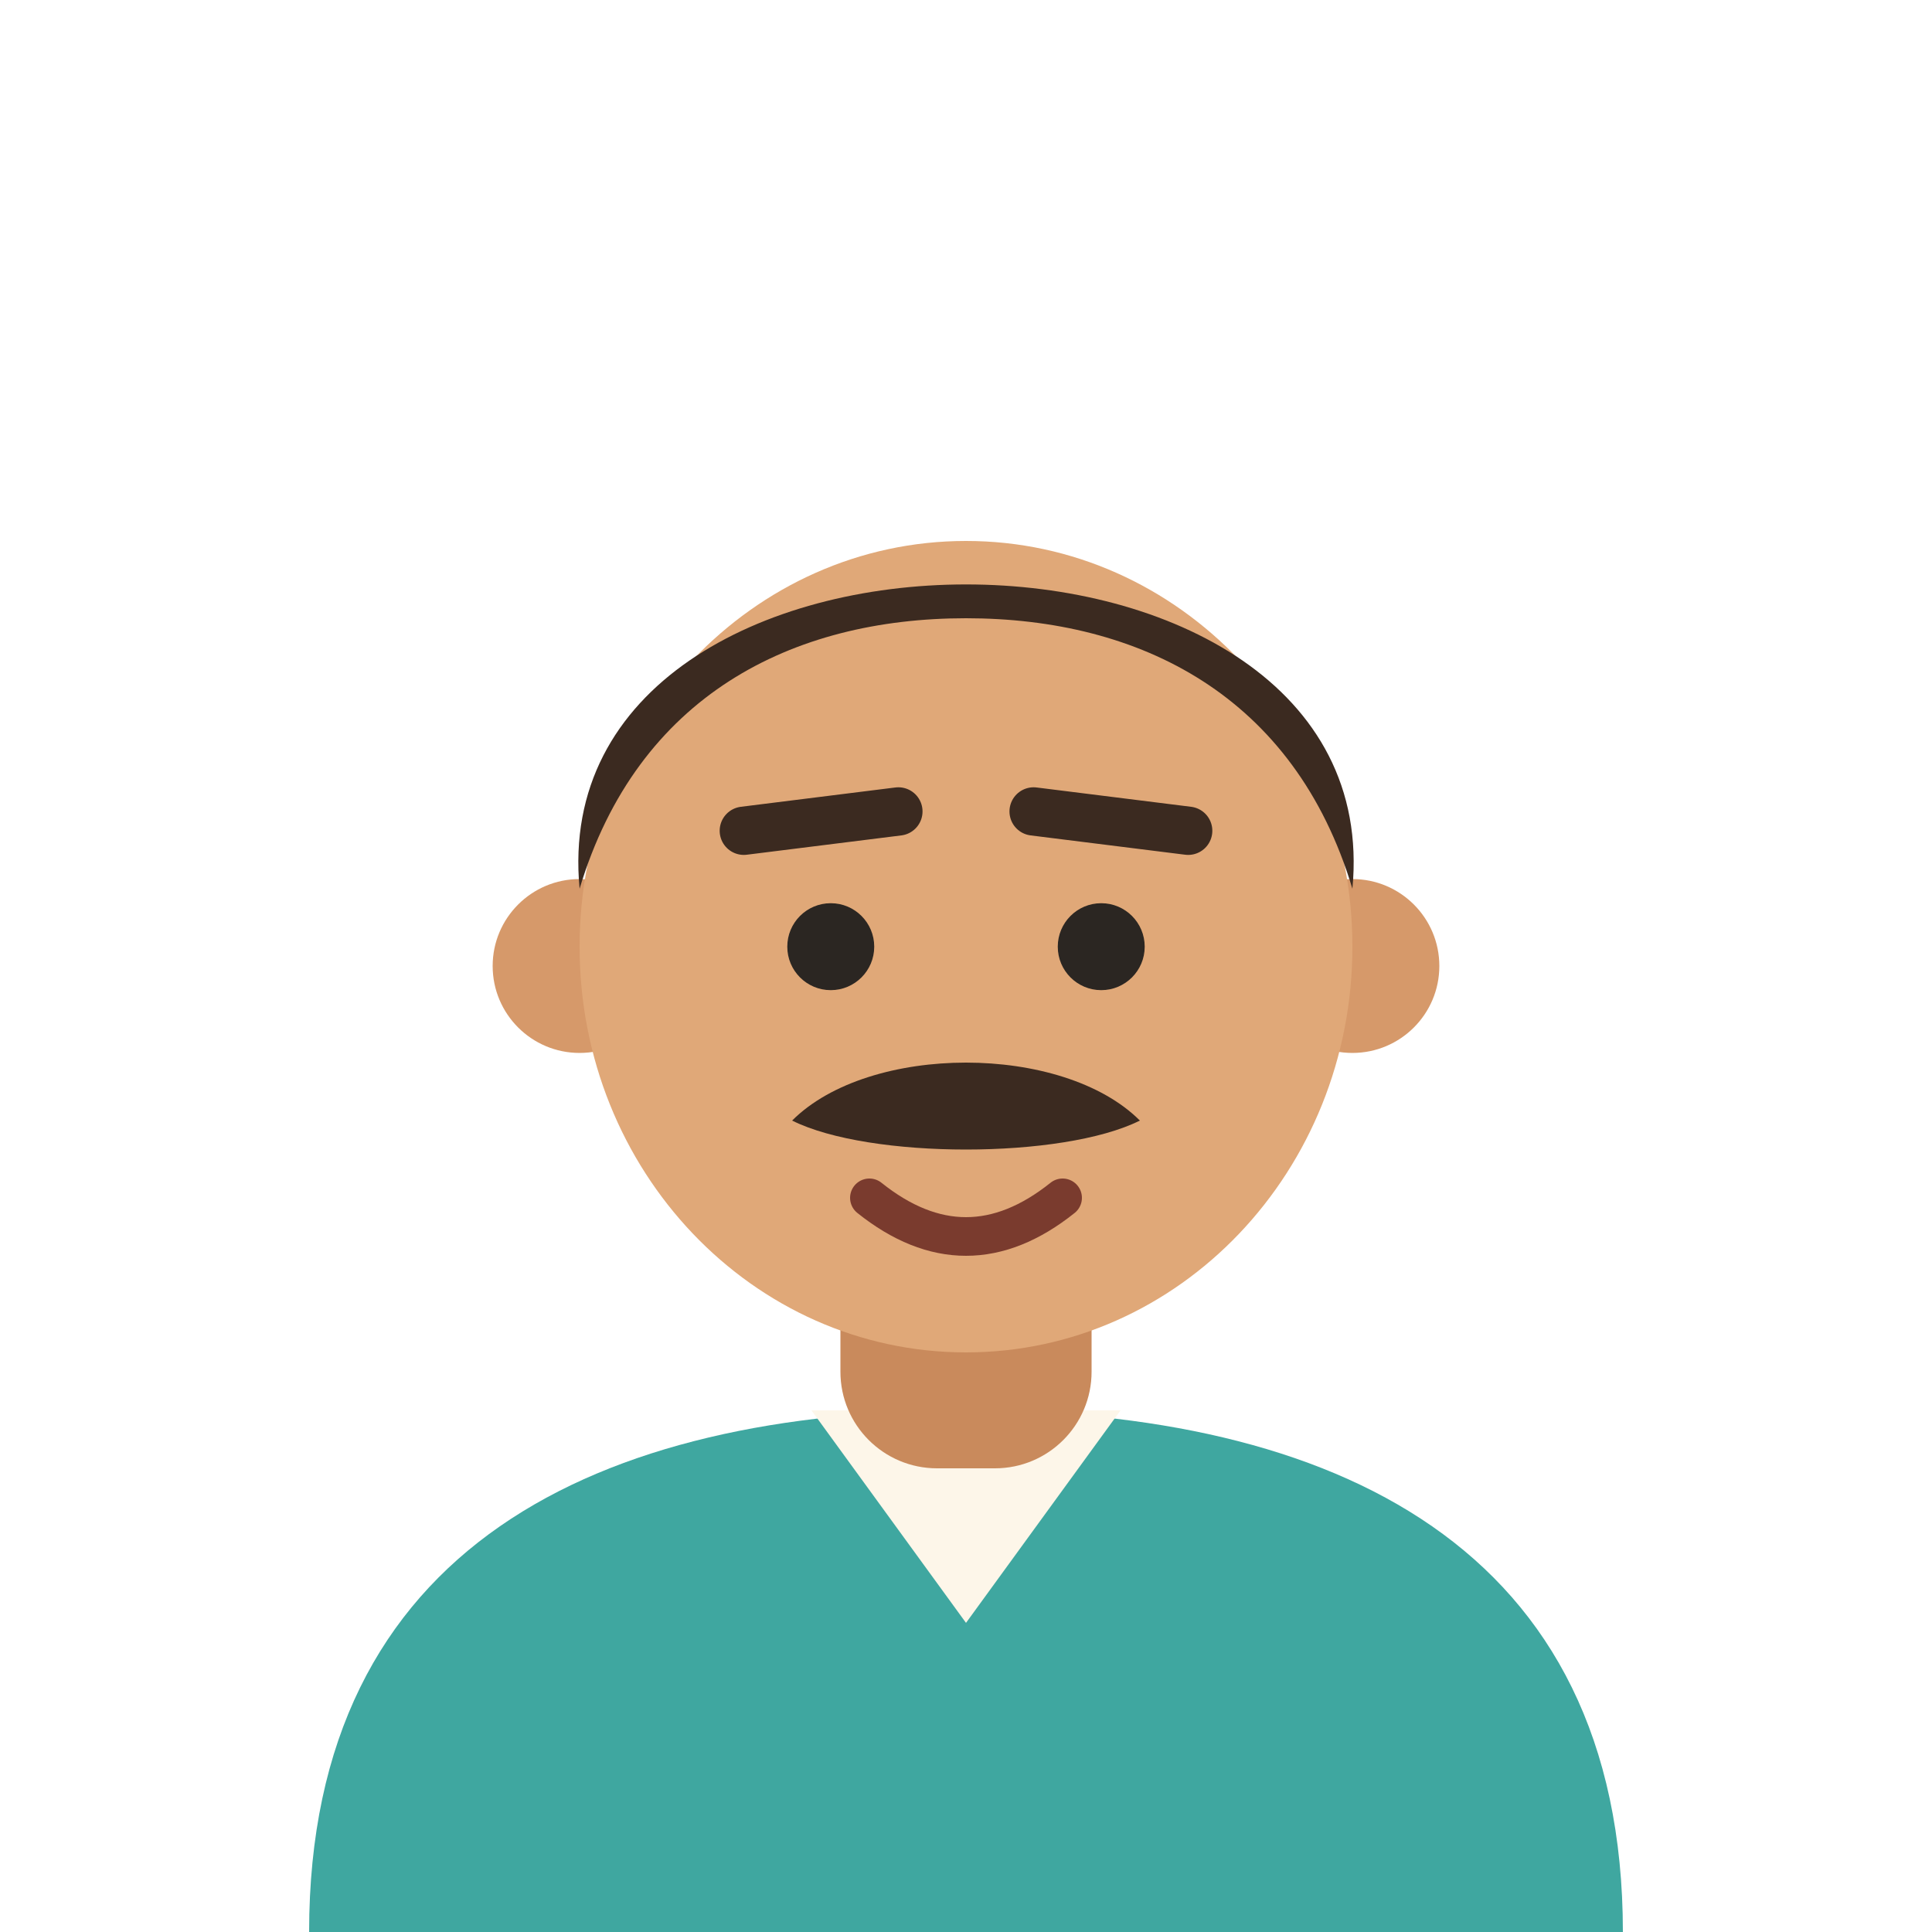
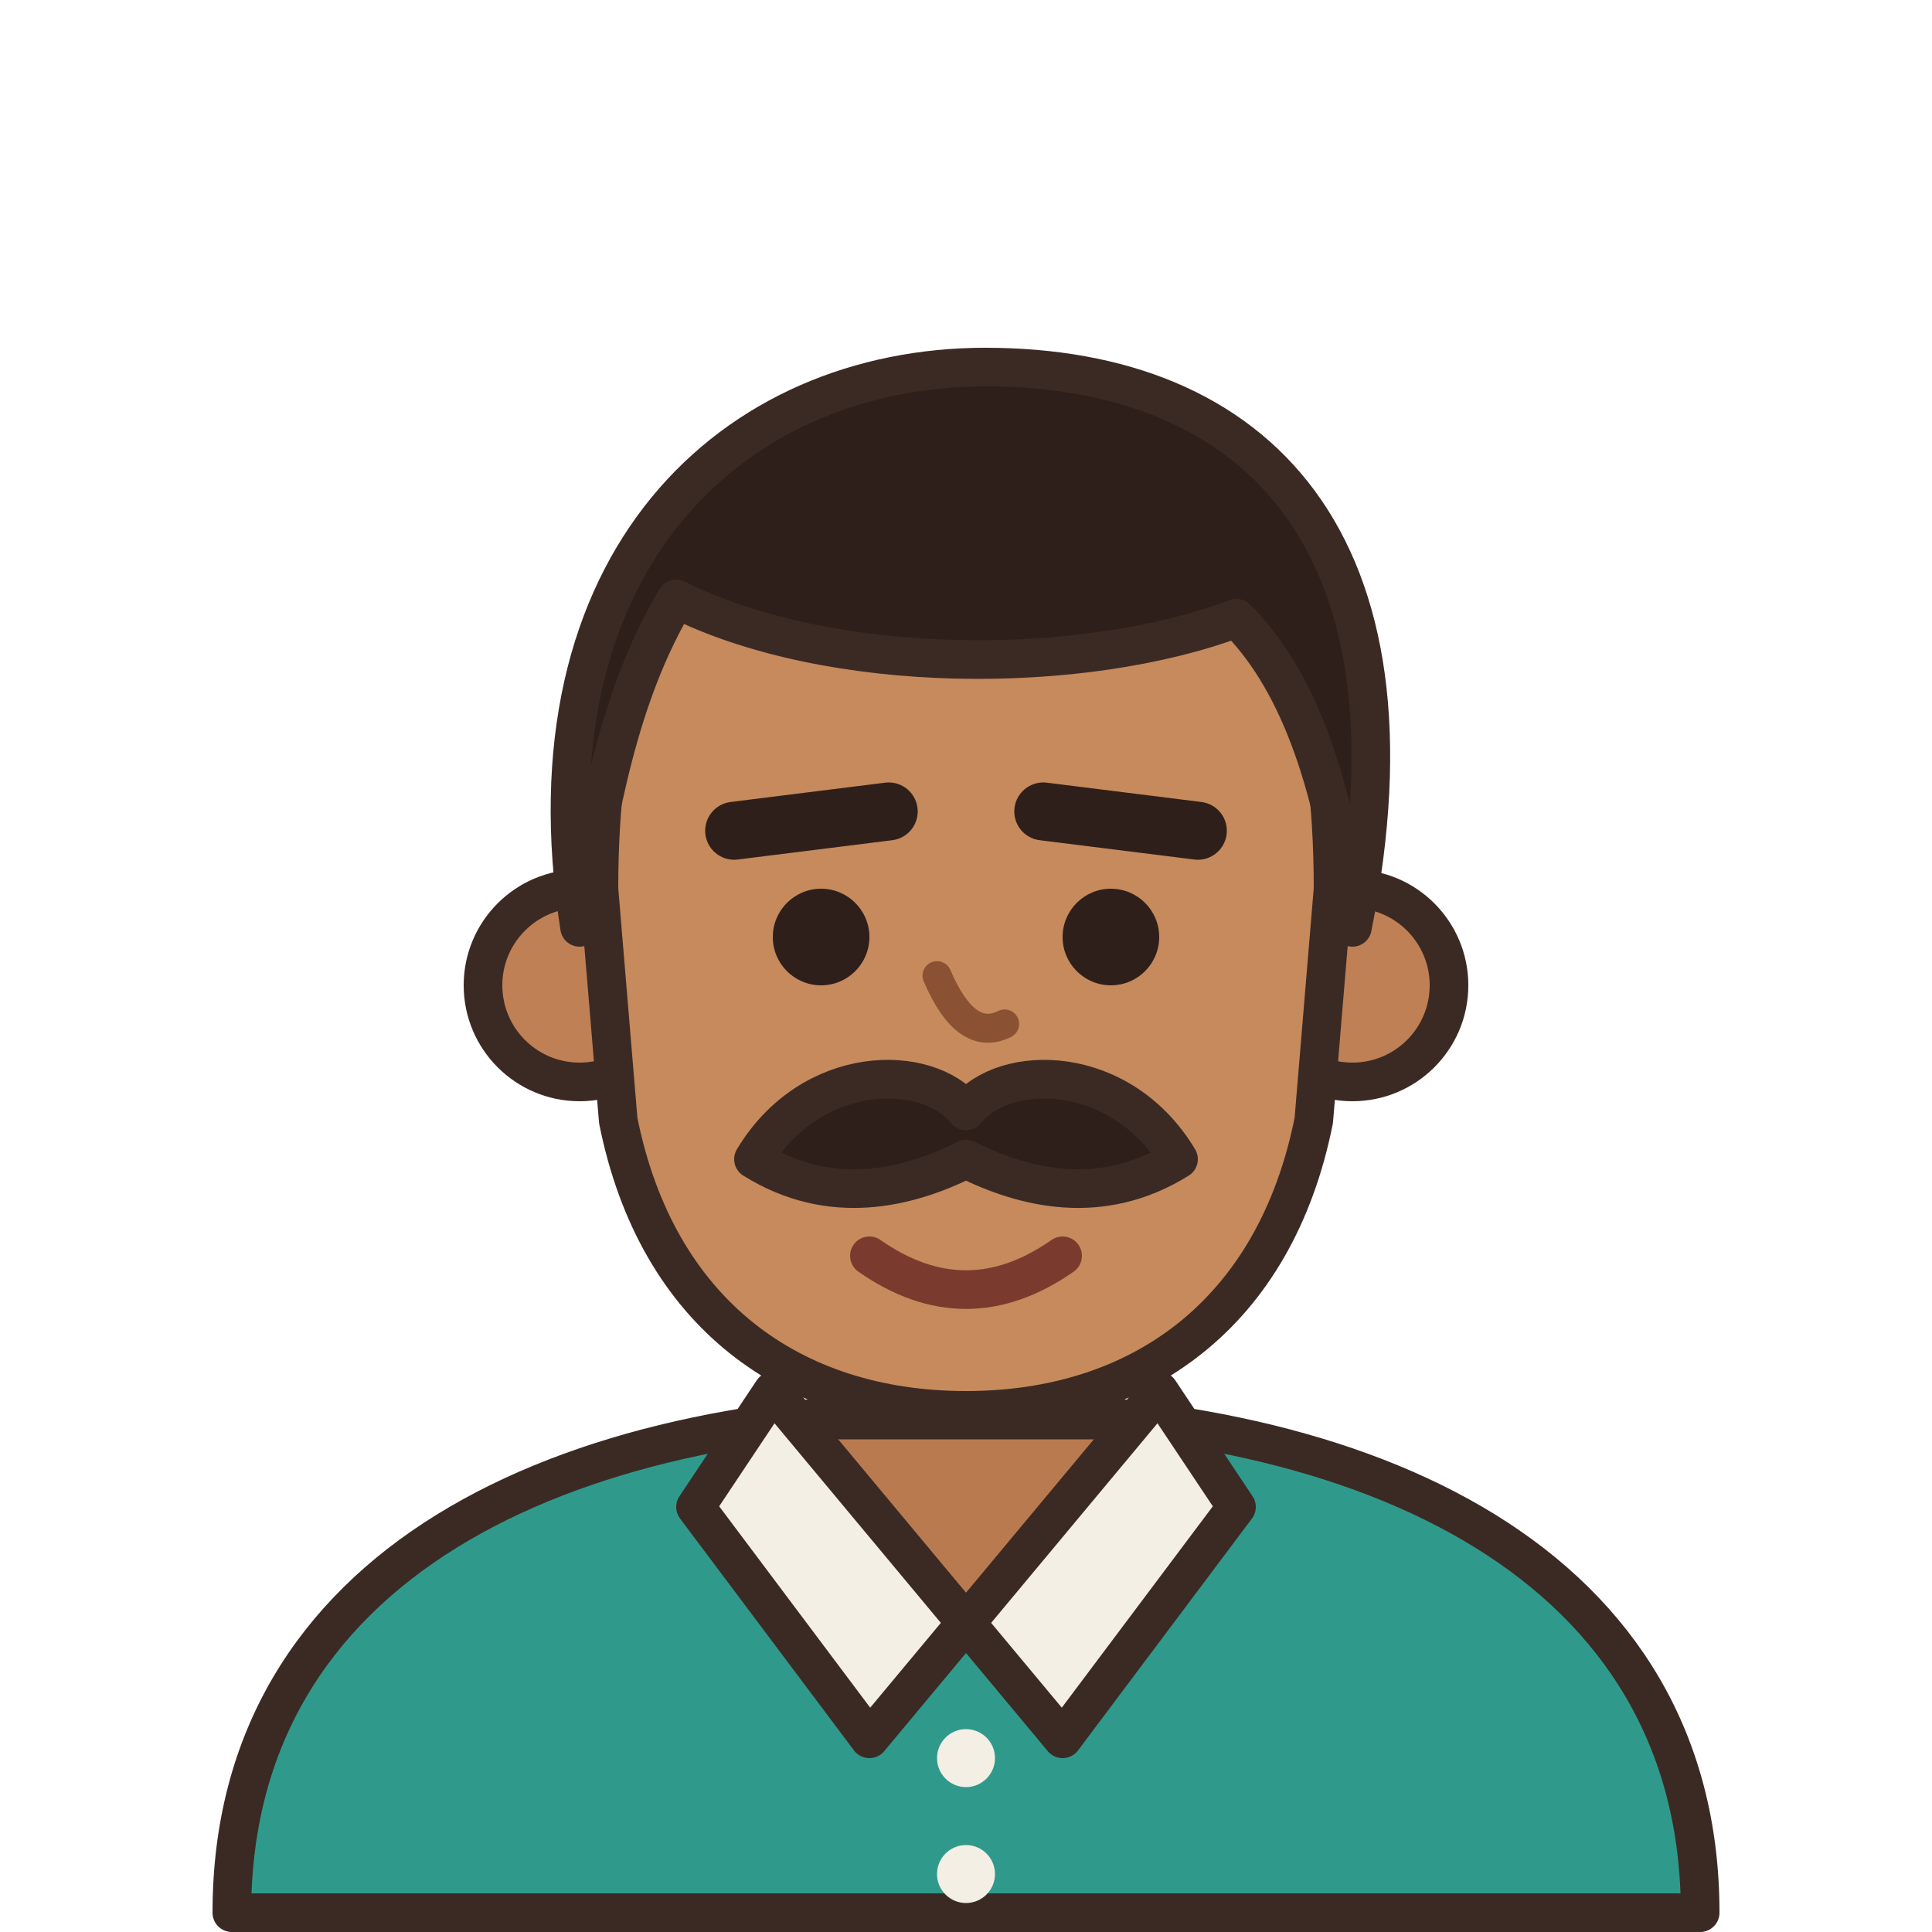
<svg xmlns="http://www.w3.org/2000/svg" viewBox="0 0 200 200">
-   <path d="M32 200C32 160 62 146 100 146C138 146 168 160 168 200Z" fill="#3fa7a0" />
-   <path d="M84 146L100 168L116 146Z" fill="#fdf6e9" />
-   <rect x="87" y="122" width="26" height="30" rx="10" fill="#c98a5c" />
-   <circle cx="60" cy="100" r="9" fill="#d6996a" />
-   <circle cx="140" cy="100" r="9" fill="#d6996a" />
-   <ellipse cx="100" cy="98" rx="40" ry="42" fill="#e0a878" />
-   <path d="M60 92C56 50 144 50 140 92C134 72 118 64 100 64C82 64 66 72 60 92Z" fill="#3b2a20" />
-   <path d="M77 86L93 84M107 84L123 86" stroke="#3b2a20" stroke-width="5" stroke-linecap="round" />
-   <circle cx="86" cy="98" r="4.5" fill="#2b2622" />
-   <circle cx="114" cy="98" r="4.5" fill="#2b2622" />
-   <path d="M82 116C90 108 110 108 118 116C110 120 90 120 82 116Z" fill="#3b2a20" />
-   <path d="M90 124Q100 132 110 124" fill="none" stroke="#7a3b2e" stroke-width="4" stroke-linecap="round" />
+   <g stroke="#3b2a24" stroke-width="4" stroke-linejoin="round" stroke-linecap="round">
+     <path d="M24 198C24 162 58 146 100 146C142 146 176 162 176 198Z" fill="#2f9a8c" />
+     <path d="M86 122H114V156H86Z" fill="#a8693f" />
+     <path d="M82 147L100 168L118 147Z" fill="#b97a4f" />
+     <path d="M80 144L100 168L90 180L72 156Z M120 144L100 168L110 180L128 156Z" fill="#f4efe4" />
+     <circle cx="60" cy="102" r="10" fill="#c08055" />
+     <circle cx="140" cy="102" r="10" fill="#c08055" />
+     <path d="M62 92C62 56 78 46 100 46C122 46 138 56 138 92L136 116C132 136 118 146 100 146C82 146 68 136 64 116Z" fill="#c68a5c" />
+     <path d="M60 96C54 58 76 38 102 38C130 38 148 56 140 96C138 80 134 70 128 64C112 70 86 70 70 62C64 72 62 84 60 96Z" fill="#2e1f1a" />
+     <path d="M78 120C84 110 96 110 100 115C104 110 116 110 122 120C114 125 106 123 100 120C94 123 86 125 78 120Z" fill="#2e1f1a" />
+   </g>
+   <path d="M76 86L92 84M108 84L124 86" stroke="#2e1f1a" stroke-width="6" stroke-linecap="round" />
+   <circle cx="85" cy="97" r="5" fill="#2e1f1a" />
+   <circle cx="115" cy="97" r="5" fill="#2e1f1a" />
+   <path d="M97 101Q100 108 104 106" fill="none" stroke="#8a5233" stroke-width="3" stroke-linecap="round" />
+   <path d="M90 130Q100 137 110 130" fill="none" stroke="#7a3b2e" stroke-width="4" stroke-linecap="round" />
+   <circle cx="100" cy="182" r="3" fill="#f4efe4" />
+   <circle cx="100" cy="194" r="3" fill="#f4efe4" />
</svg>
